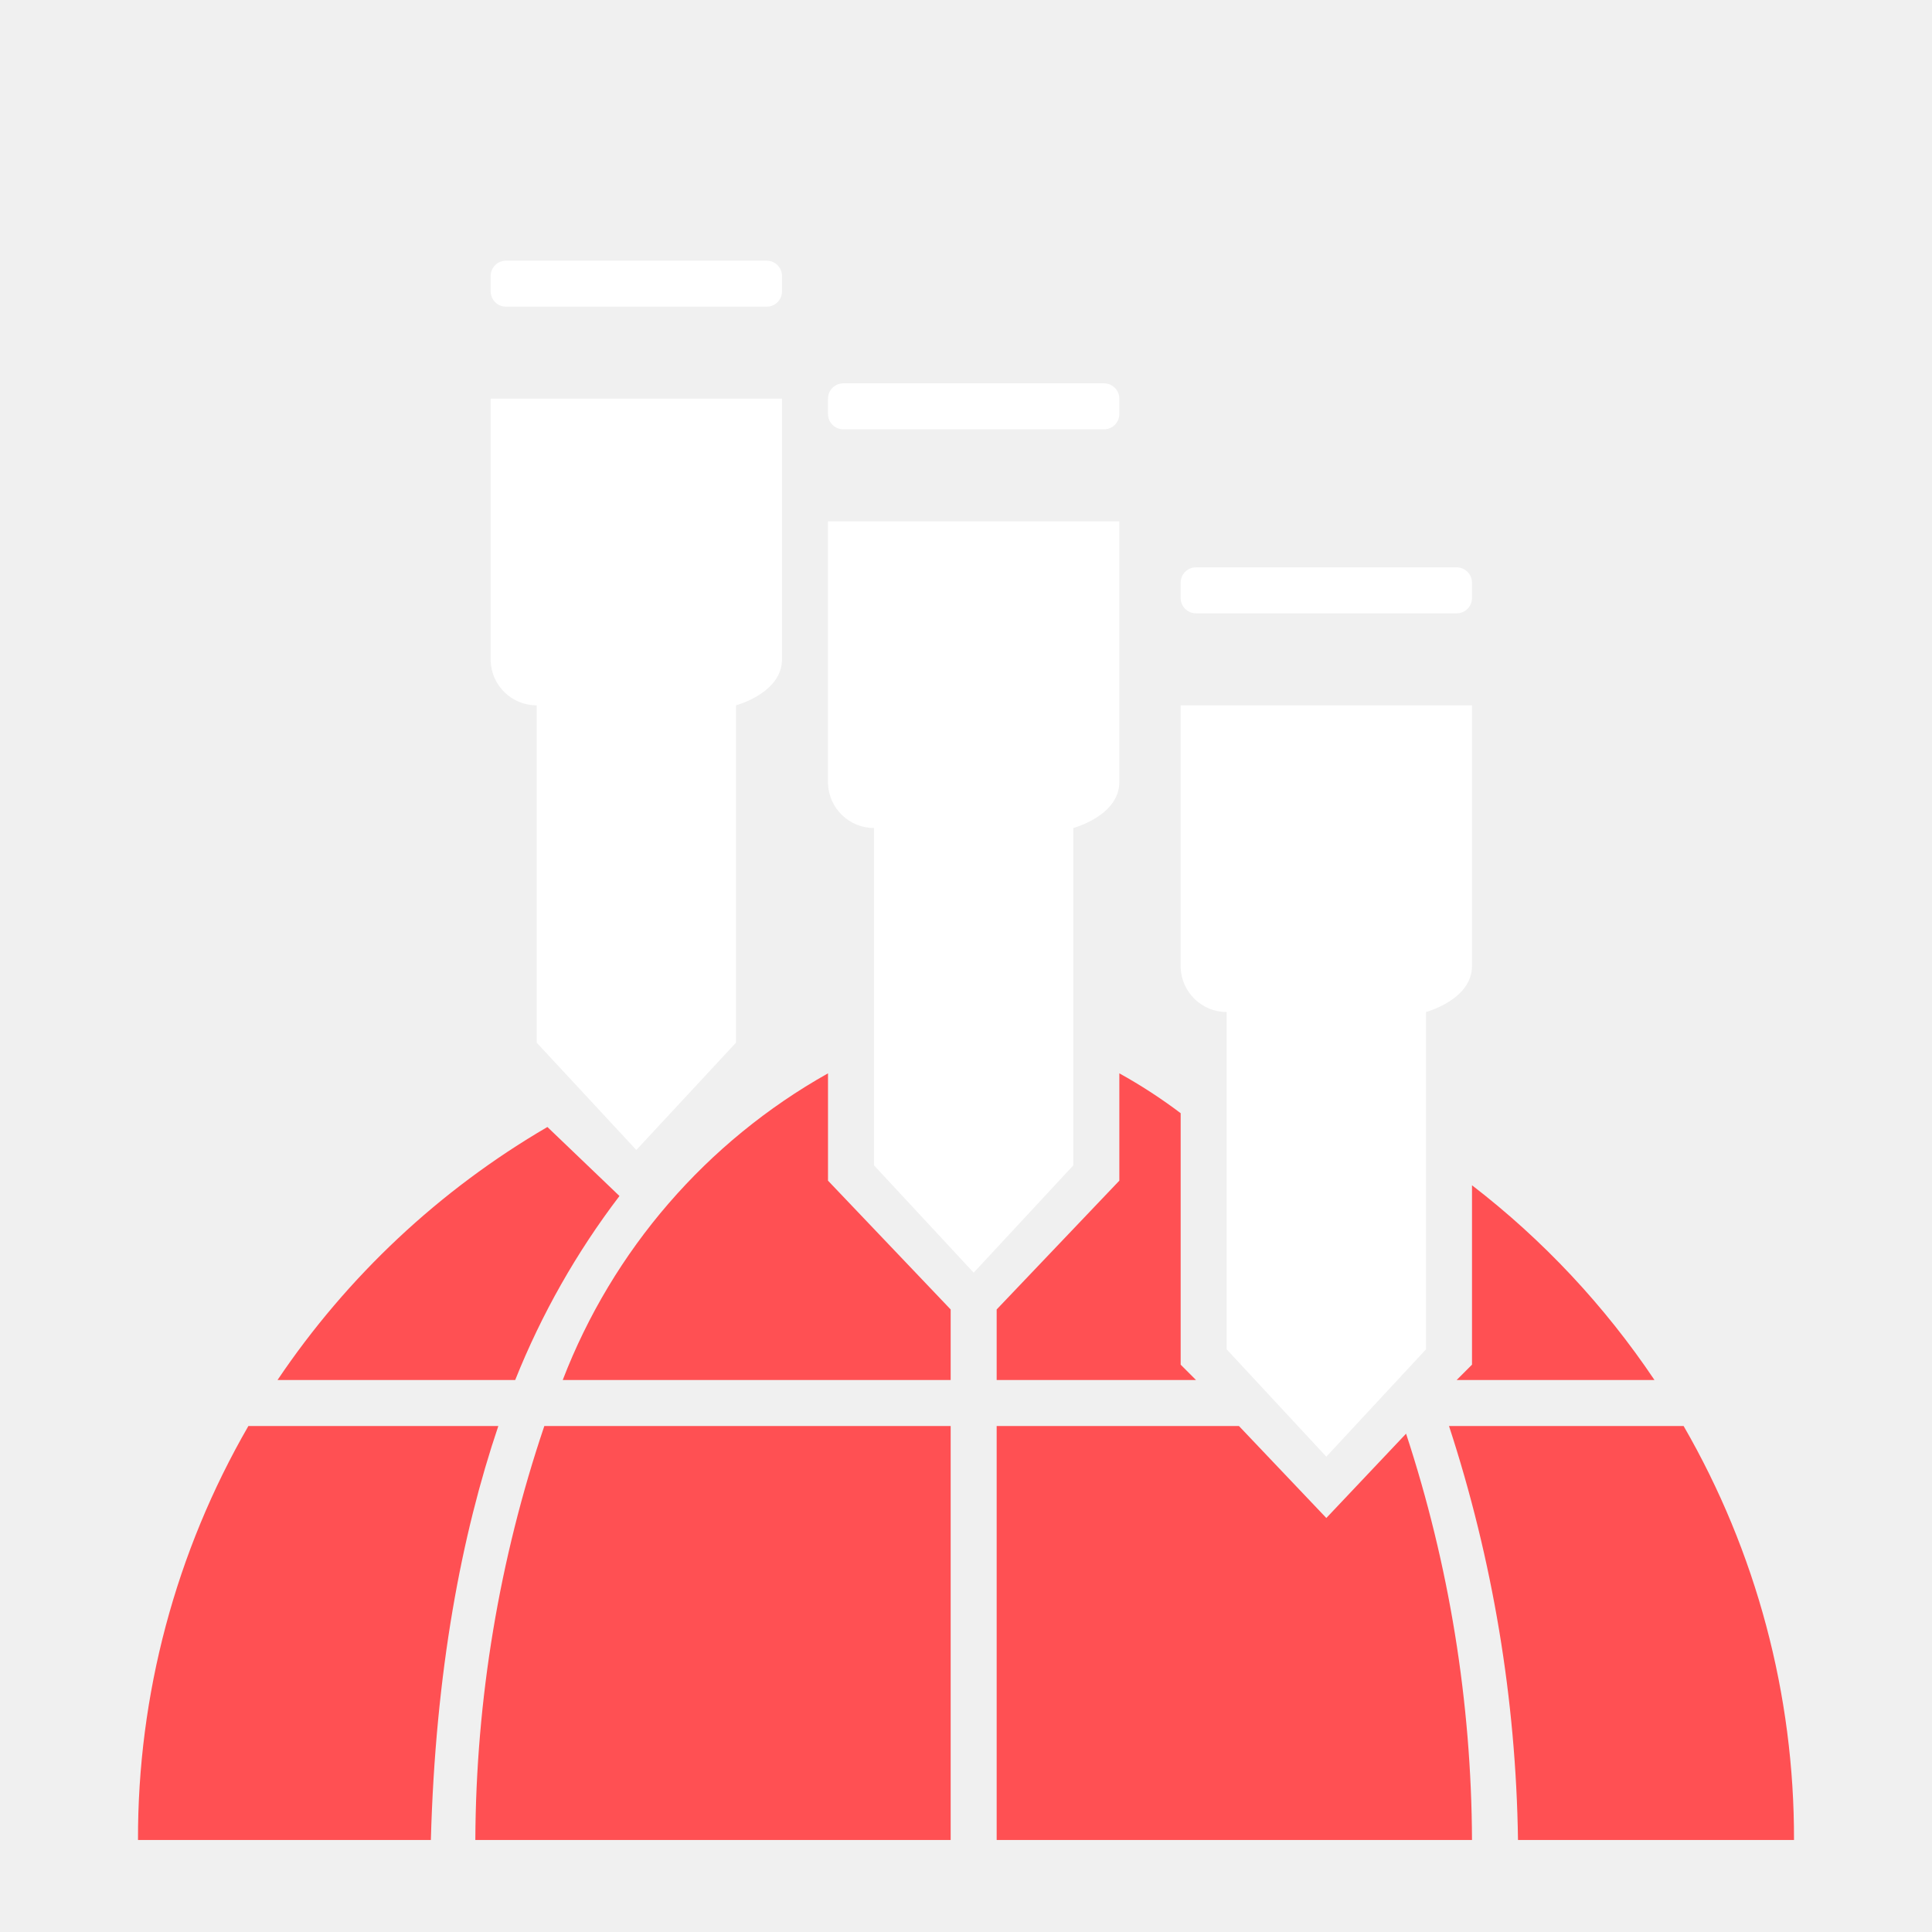
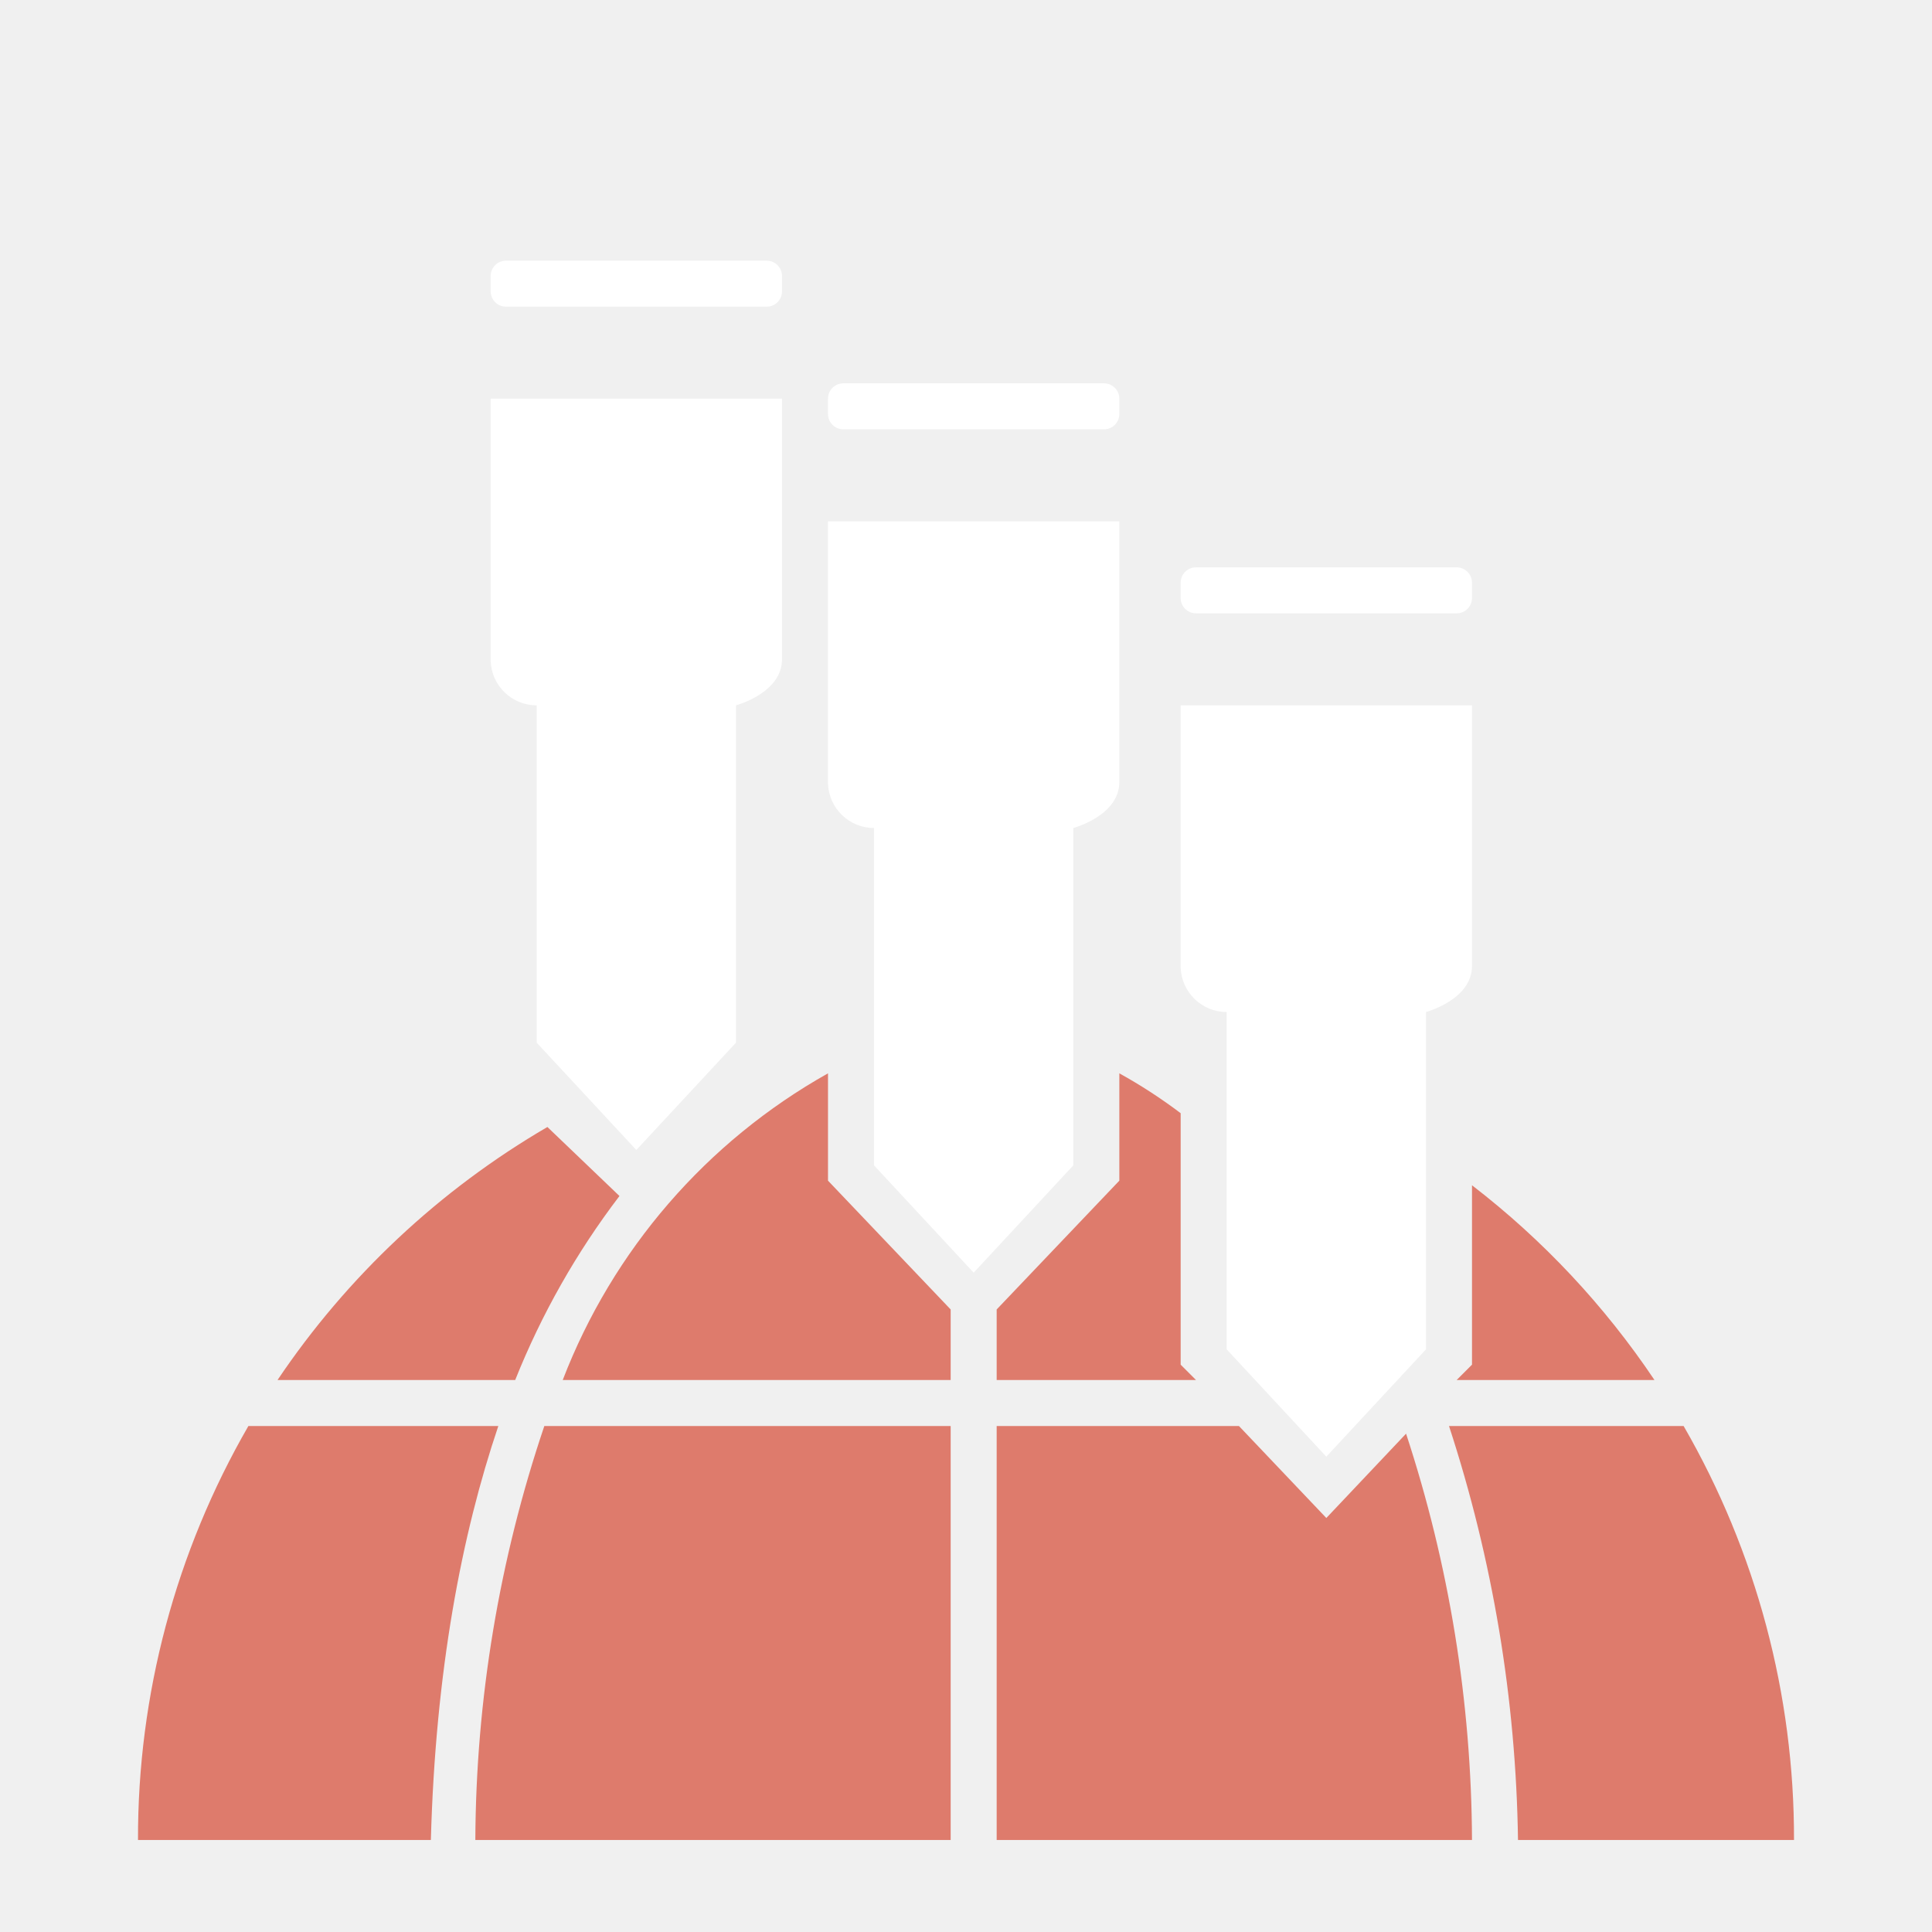
<svg xmlns="http://www.w3.org/2000/svg" viewBox="0 0 126 126" fill="#fff">
-   <path fill="#FF5053" d="M99 120a91 91 0 0 0-4.5-27h15.3a53.7 53.7 0 0 1 7.2 27H99Zm-3-31V77.3A54 54 0 0 1 107.9 90H95ZM77 72.6V89l1 1H65v-4.6l8-8.4v-7a33.6 33.6 0 0 1 4 2.6ZM35.5 93H62v27H31a85.5 85.5 0 0 1 4.5-27ZM54 70v7l8 8.4V90H36.7A39 39 0 0 1 54 70ZM18.1 90a54 54 0 0 1 17.6-16.5l4.7 4.5a51 51 0 0 0-6.8 12H18.1Zm10 30H9a53.7 53.7 0 0 1 7.2-27h16.3c-2.4 7.1-4.1 16-4.4 27Zm36.9 0V93h15.8l5.7 6 5.2-5.5A86 86 0 0 1 96 120H65Z" />
+   <path fill="#de7b6c" d="M99 120a91 91 0 0 0-4.5-27h15.3a53.7 53.7 0 0 1 7.2 27H99Zm-3-31V77.3A54 54 0 0 1 107.9 90H95ZM77 72.6V89l1 1H65v-4.6l8-8.4v-7a33.6 33.6 0 0 1 4 2.6ZM35.5 93H62v27H31a85.5 85.5 0 0 1 4.5-27ZM54 70v7l8 8.4V90H36.7A39 39 0 0 1 54 70ZM18.1 90a54 54 0 0 1 17.6-16.5l4.7 4.5a51 51 0 0 0-6.8 12H18.1Zm10 30H9a53.7 53.7 0 0 1 7.2-27h16.3c-2.4 7.1-4.1 16-4.4 27Zm36.9 0V93h15.8l5.7 6 5.2-5.5A86 86 0 0 1 96 120H65Z" />
  <path d="m35 68 6.5 7 6.5-7V46s3-.8 3-3V26H32v17.1a3 3 0 0 0 3 2.9v22ZM33 17a1 1 0 0 0-1 1v1a1 1 0 0 0 1 1h17a1 1 0 0 0 1-1v-1a1 1 0 0 0-1-1H33Z" />
  <path d="m57 76 6.5 7 6.5-7V54s3-.8 3-3V34H54v17.1a3 3 0 0 0 3 2.9v22Z" />
  <path d="M55 25a1 1 0 0 0-1 1v1a1 1 0 0 0 1 1h17a1 1 0 0 0 1-1v-1a1 1 0 0 0-1-1H55Z" />
  <path d="m80 88 6.5 7 6.5-7V66s3-.8 3-3V46H77v17.1a3 3 0 0 0 3 2.9v22Z" />
  <path d="M78 37a1 1 0 0 0-1 1v1a1 1 0 0 0 1 1h17a1 1 0 0 0 1-1v-1a1 1 0 0 0-1-1H78Z" />
</svg>
